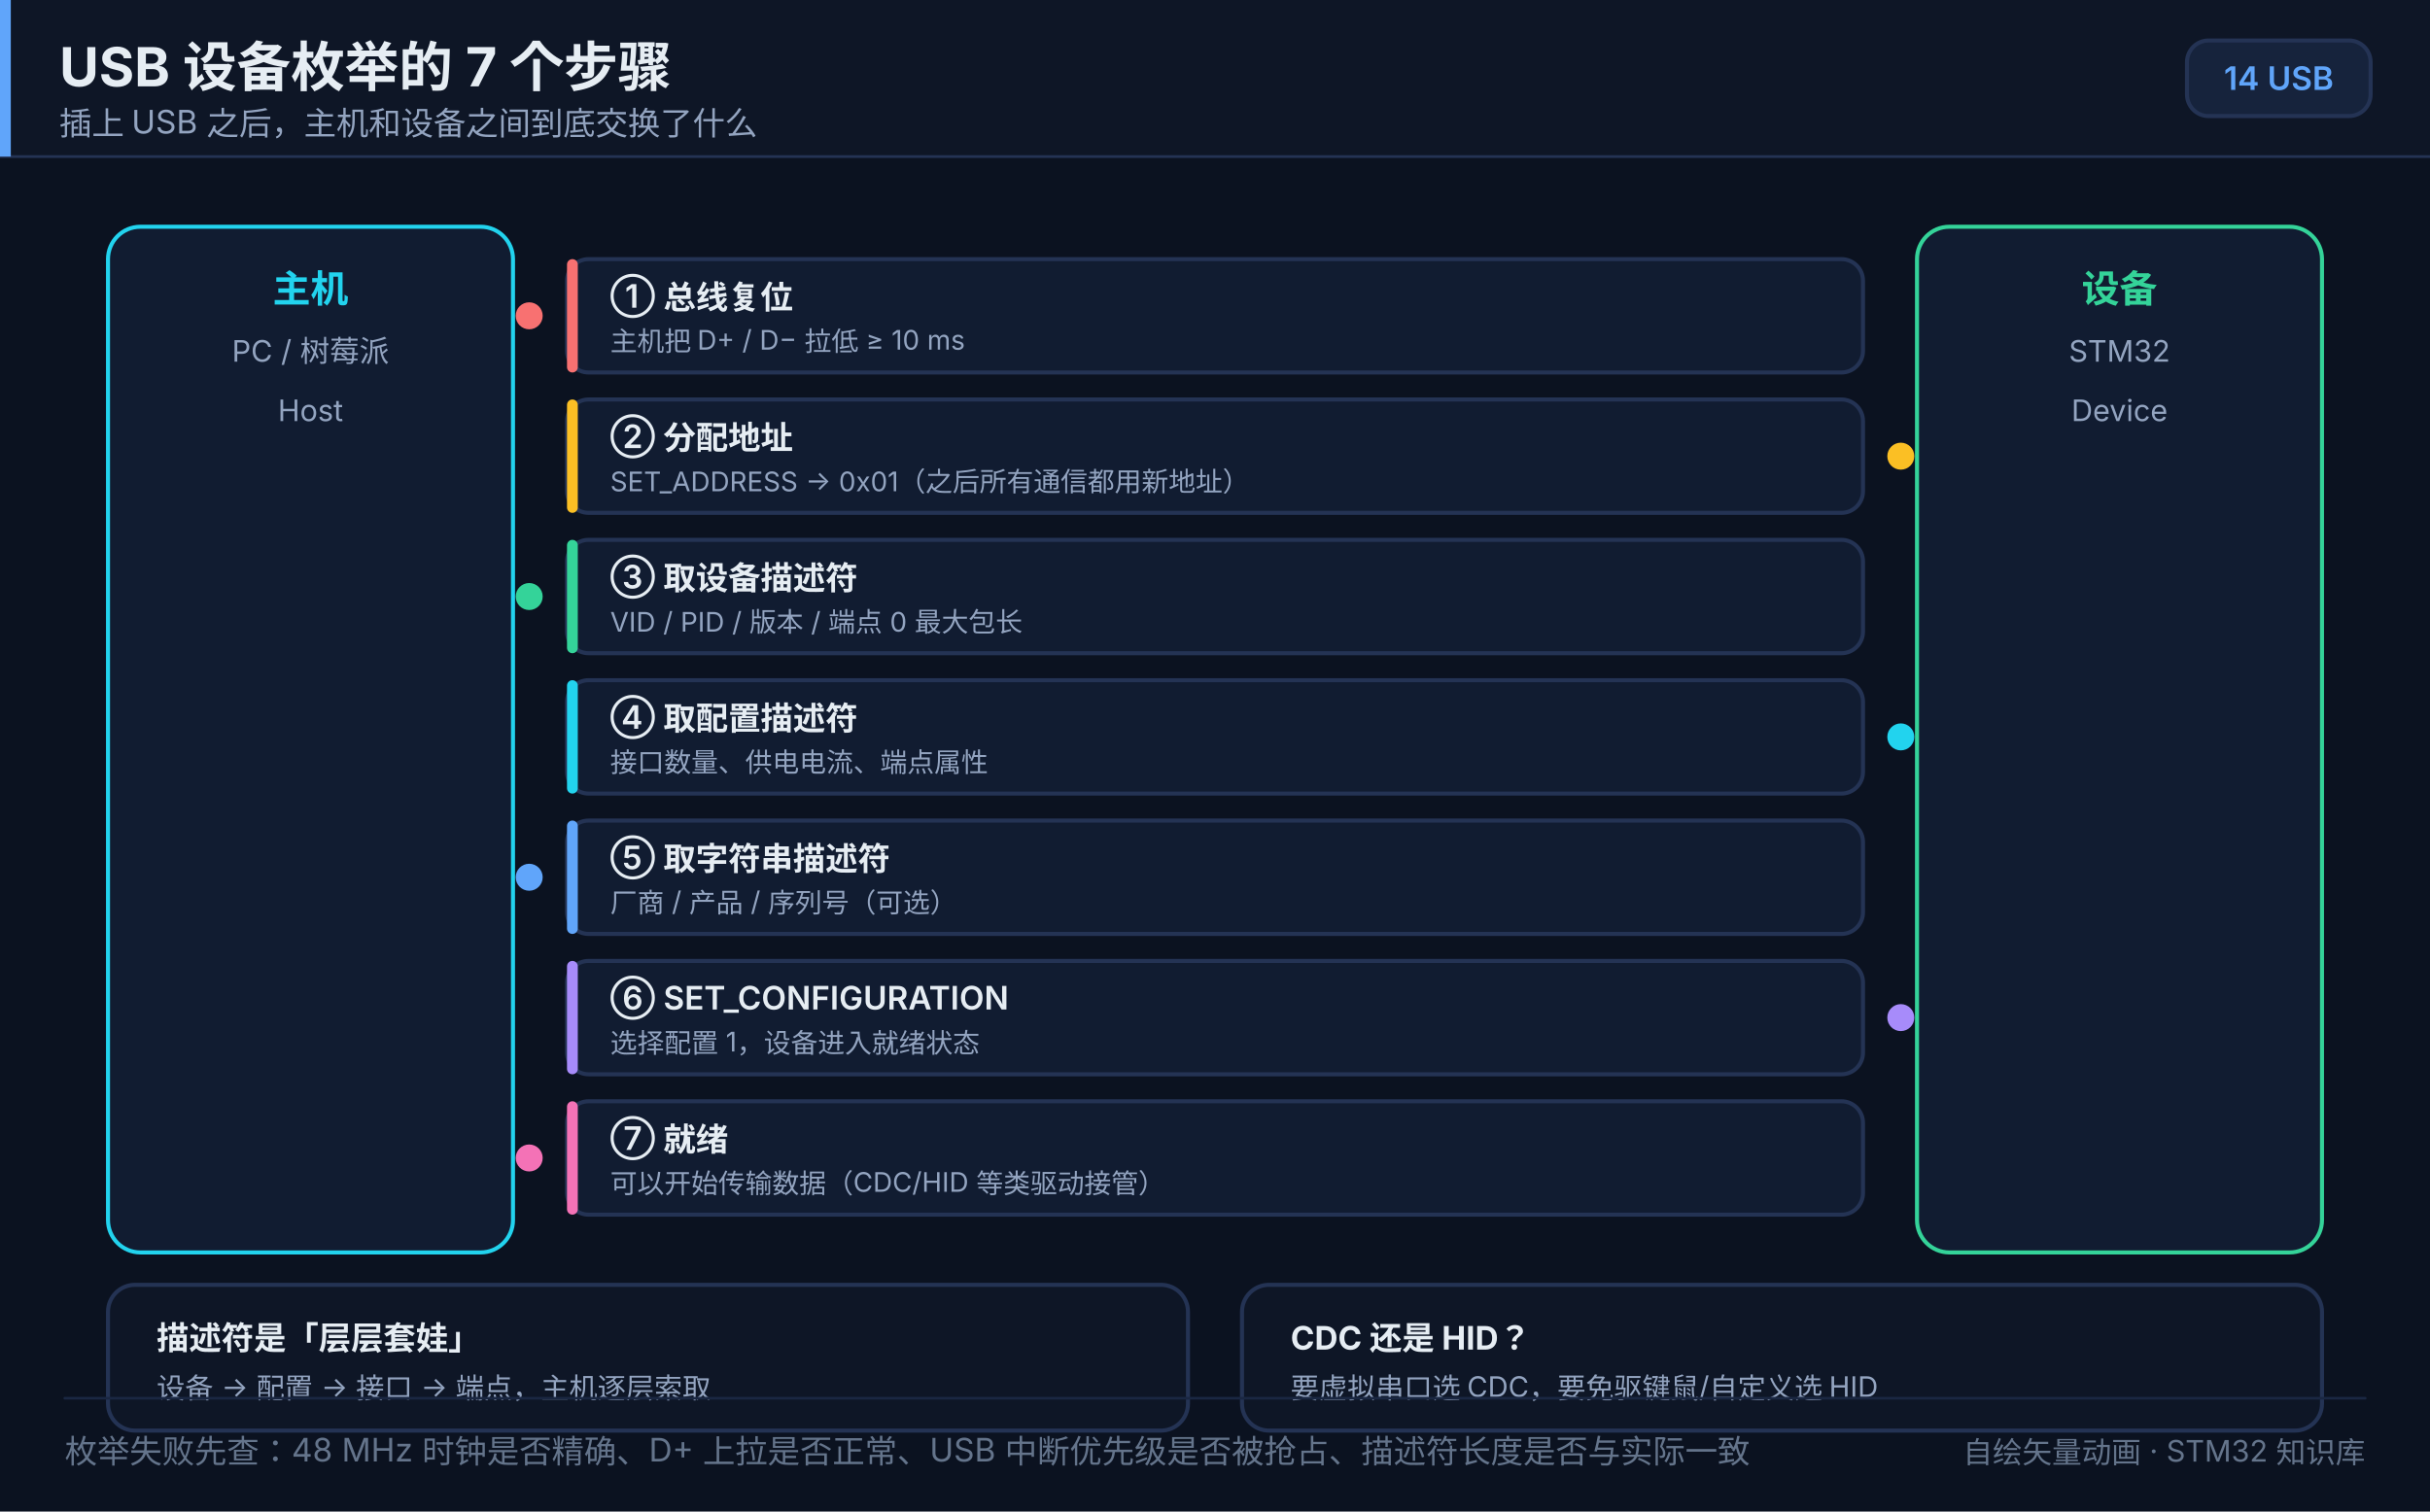
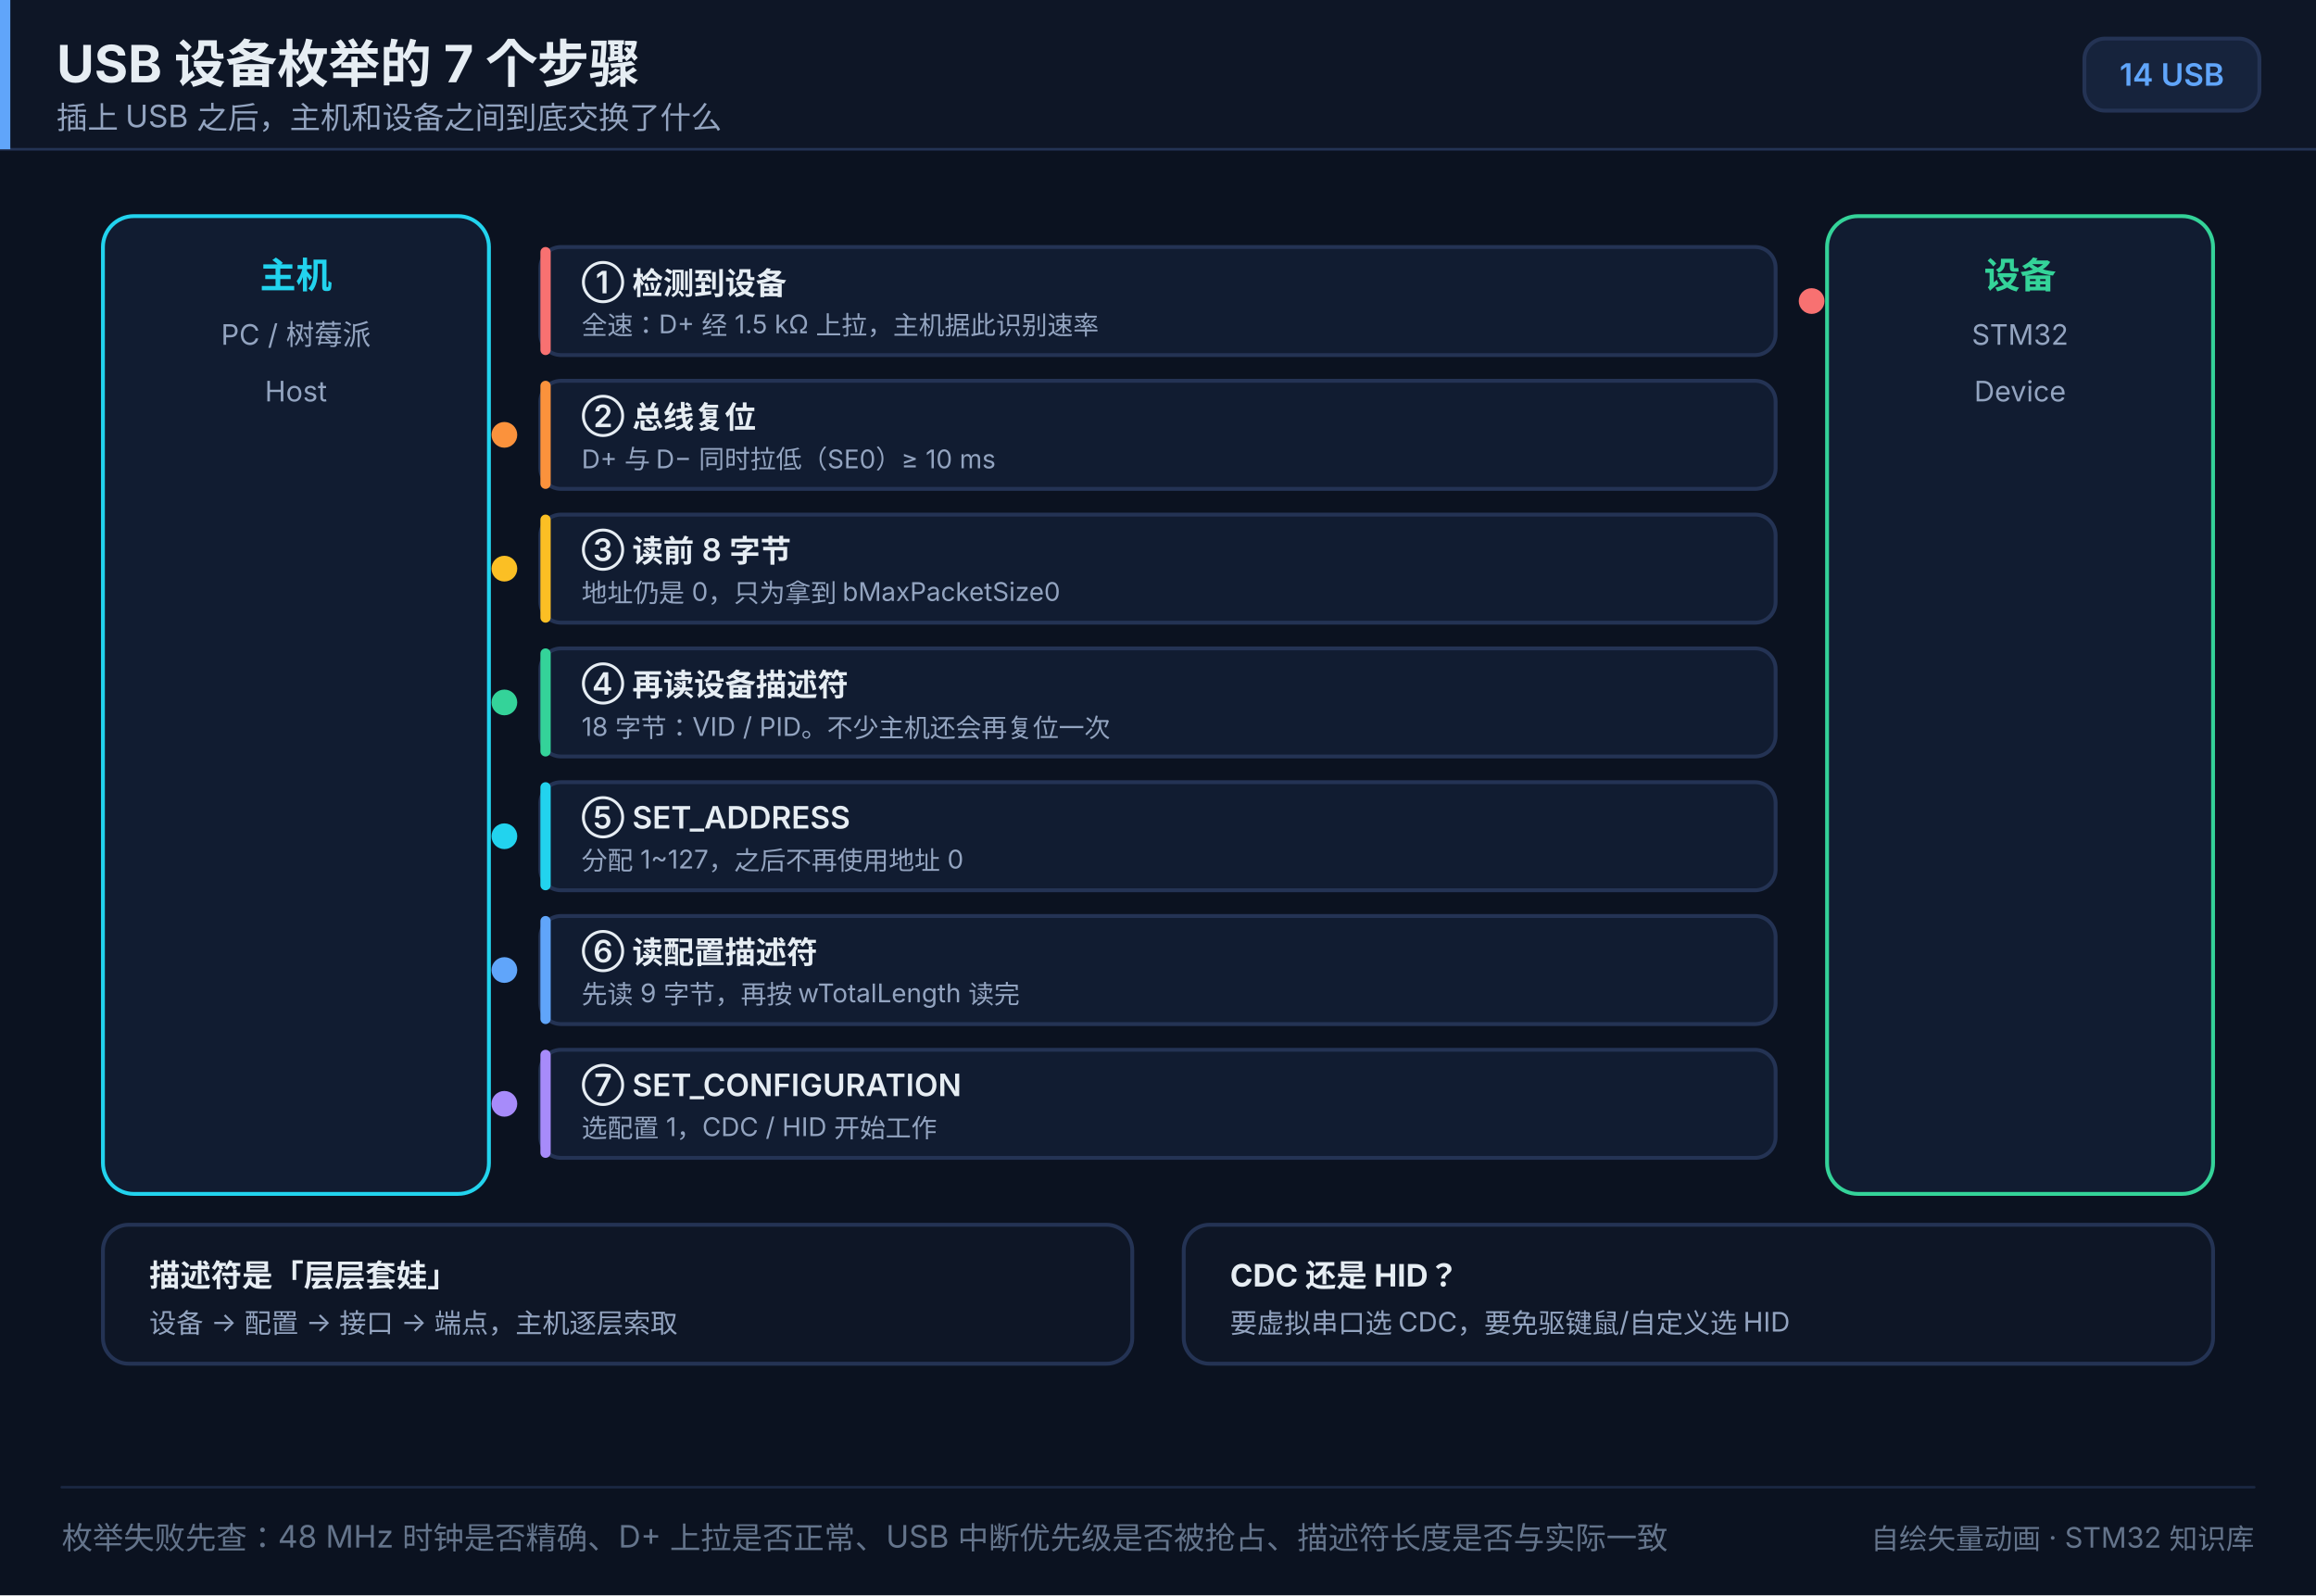
- <svg xmlns="http://www.w3.org/2000/svg" width="900" height="560" viewBox="0 0 900 560" role="img" aria-label="USB 设备枚举的 7 个步骤">
+ <svg xmlns="http://www.w3.org/2000/svg" width="900" height="620" viewBox="0 0 900 620" role="img" aria-label="USB 设备枚举的 7 个步骤">
  <style>
@keyframes p0-mv{0%,100%{opacity:.15}0%,12%{opacity:1}}.p0{animation:p0-mv 4.2s linear infinite;}
@keyframes p1-mv{0%,100%{opacity:.15}13%,25%{opacity:1}}.p1{animation:p1-mv 4.2s linear infinite;}
@keyframes p2-mv{0%,100%{opacity:.15}26%,38%{opacity:1}}.p2{animation:p2-mv 4.2s linear infinite;}
@keyframes p3-mv{0%,100%{opacity:.15}39%,51%{opacity:1}}.p3{animation:p3-mv 4.2s linear infinite;}
@keyframes p4-mv{0%,100%{opacity:.15}52%,64%{opacity:1}}.p4{animation:p4-mv 4.2s linear infinite;}
@keyframes p5-mv{0%,100%{opacity:.15}65%,77%{opacity:1}}.p5{animation:p5-mv 4.2s linear infinite;}
@keyframes p6-mv{0%,100%{opacity:.15}78%,90%{opacity:1}}.p6{animation:p6-mv 4.2s linear infinite;}
</style>
-   <rect x="0" y="0" width="900" height="560" fill="#0b1220" />
+   <rect x="0" y="0" width="900" height="620" fill="#0b1220" />
  <rect x="0" y="0" width="900" height="58" fill="#0e1626" opacity="1" />
  <line x1="0" y1="58" x2="900" y2="58" stroke="#243354" stroke-width="1" stroke-linecap="round" opacity="1" />
  <rect x="0" y="0" width="4" height="58" fill="#60a5fa" opacity="1" />
  <text x="22" y="32" font-size="20" fill="#e6edf3" text-anchor="start" opacity="1" font-family="'PingFang SC','Hiragino Sans GB','Microsoft YaHei',system-ui,-apple-system,'Segoe UI',sans-serif" font-weight="700">USB 设备枚举的 7 个步骤</text>
  <text x="22" y="50" font-size="12" fill="#93a4c0" text-anchor="start" opacity="1" font-family="'PingFang SC','Hiragino Sans GB','Microsoft YaHei',system-ui,-apple-system,'Segoe UI',sans-serif">插上 USB 之后，主机和设备之间到底交换了什么</text>
  <rect x="810" y="15" width="68" height="28" fill="#16233c" opacity="1" rx="8" stroke="#243354" stroke-width="1.5" />
  <text x="844" y="33.32" font-size="12" fill="#60a5fa" text-anchor="middle" opacity="1" font-family="'PingFang SC','Hiragino Sans GB','Microsoft YaHei',system-ui,-apple-system,'Segoe UI',sans-serif" font-weight="600">14 USB</text>
  <rect x="40" y="84" width="150" height="380" fill="#111c31" opacity="1" rx="12" stroke="#22d3ee" stroke-width="1.5" />
  <text x="115" y="112" font-size="14" fill="#22d3ee" text-anchor="middle" opacity="1" font-family="'PingFang SC','Hiragino Sans GB','Microsoft YaHei',system-ui,-apple-system,'Segoe UI',sans-serif" font-weight="700">主机</text>
  <text x="115" y="134" font-size="11" fill="#93a4c0" text-anchor="middle" opacity="1" font-family="'PingFang SC','Hiragino Sans GB','Microsoft YaHei',system-ui,-apple-system,'Segoe UI',sans-serif">PC / 树莓派</text>
  <text x="115" y="156" font-size="11" fill="#93a4c0" text-anchor="middle" opacity="1" font-family="'PingFang SC','Hiragino Sans GB','Microsoft YaHei',system-ui,-apple-system,'Segoe UI',sans-serif">Host</text>
  <rect x="710" y="84" width="150" height="380" fill="#111c31" opacity="1" rx="12" stroke="#34d399" stroke-width="1.5" />
  <text x="785" y="112" font-size="14" fill="#34d399" text-anchor="middle" opacity="1" font-family="'PingFang SC','Hiragino Sans GB','Microsoft YaHei',system-ui,-apple-system,'Segoe UI',sans-serif" font-weight="700">设备</text>
  <text x="785" y="134" font-size="11" fill="#93a4c0" text-anchor="middle" opacity="1" font-family="'PingFang SC','Hiragino Sans GB','Microsoft YaHei',system-ui,-apple-system,'Segoe UI',sans-serif">STM32</text>
  <text x="785" y="156" font-size="11" fill="#93a4c0" text-anchor="middle" opacity="1" font-family="'PingFang SC','Hiragino Sans GB','Microsoft YaHei',system-ui,-apple-system,'Segoe UI',sans-serif">Device</text>
  <rect x="210" y="96" width="480" height="42" fill="#111c31" opacity="1" rx="8" stroke="#243354" stroke-width="1.5" />
  <rect x="210" y="96" width="4" height="42" fill="#f87171" opacity="1" rx="2" />
-   <text x="226" y="114" font-size="12" fill="#e6edf3" text-anchor="start" opacity="1" font-family="'PingFang SC','Hiragino Sans GB','Microsoft YaHei',system-ui,-apple-system,'Segoe UI',sans-serif" font-weight="600">① 总线复位</text>
-   <text x="226" y="130" font-size="10" fill="#93a4c0" text-anchor="start" opacity="1" font-family="'PingFang SC','Hiragino Sans GB','Microsoft YaHei',system-ui,-apple-system,'Segoe UI',sans-serif">主机把 D+ / D− 拉低 ≥ 10 ms</text>
-   <circle cx="196" cy="117" r="5" fill="#f87171" opacity="1" class="p0" />
+   <text x="226" y="114" font-size="12" fill="#e6edf3" text-anchor="start" opacity="1" font-family="'PingFang SC','Hiragino Sans GB','Microsoft YaHei',system-ui,-apple-system,'Segoe UI',sans-serif" font-weight="600">① 检测到设备</text>
+   <text x="226" y="130" font-size="10" fill="#93a4c0" text-anchor="start" opacity="1" font-family="'PingFang SC','Hiragino Sans GB','Microsoft YaHei',system-ui,-apple-system,'Segoe UI',sans-serif">全速：D+ 经 1.5 kΩ 上拉，主机据此识别速率</text>
+   <circle cx="704" cy="117" r="5" fill="#f87171" opacity="1" class="p0" />
  <rect x="210" y="148" width="480" height="42" fill="#111c31" opacity="1" rx="8" stroke="#243354" stroke-width="1.5" />
-   <rect x="210" y="148" width="4" height="42" fill="#fbbf24" opacity="1" rx="2" />
-   <text x="226" y="166" font-size="12" fill="#e6edf3" text-anchor="start" opacity="1" font-family="'PingFang SC','Hiragino Sans GB','Microsoft YaHei',system-ui,-apple-system,'Segoe UI',sans-serif" font-weight="600">② 分配地址</text>
-   <text x="226" y="182" font-size="10" fill="#93a4c0" text-anchor="start" opacity="1" font-family="'PingFang SC','Hiragino Sans GB','Microsoft YaHei',system-ui,-apple-system,'Segoe UI',sans-serif">SET_ADDRESS → 0x01（之后所有通信都用新地址）</text>
-   <circle cx="704" cy="169" r="5" fill="#fbbf24" opacity="1" class="p1" />
+   <rect x="210" y="148" width="4" height="42" fill="#fb923c" opacity="1" rx="2" />
+   <text x="226" y="166" font-size="12" fill="#e6edf3" text-anchor="start" opacity="1" font-family="'PingFang SC','Hiragino Sans GB','Microsoft YaHei',system-ui,-apple-system,'Segoe UI',sans-serif" font-weight="600">② 总线复位</text>
+   <text x="226" y="182" font-size="10" fill="#93a4c0" text-anchor="start" opacity="1" font-family="'PingFang SC','Hiragino Sans GB','Microsoft YaHei',system-ui,-apple-system,'Segoe UI',sans-serif">D+ 与 D− 同时拉低（SE0）≥ 10 ms</text>
+   <circle cx="196" cy="169" r="5" fill="#fb923c" opacity="1" class="p1" />
  <rect x="210" y="200" width="480" height="42" fill="#111c31" opacity="1" rx="8" stroke="#243354" stroke-width="1.5" />
-   <rect x="210" y="200" width="4" height="42" fill="#34d399" opacity="1" rx="2" />
-   <text x="226" y="218" font-size="12" fill="#e6edf3" text-anchor="start" opacity="1" font-family="'PingFang SC','Hiragino Sans GB','Microsoft YaHei',system-ui,-apple-system,'Segoe UI',sans-serif" font-weight="600">③ 取设备描述符</text>
-   <text x="226" y="234" font-size="10" fill="#93a4c0" text-anchor="start" opacity="1" font-family="'PingFang SC','Hiragino Sans GB','Microsoft YaHei',system-ui,-apple-system,'Segoe UI',sans-serif">VID / PID / 版本 / 端点 0 最大包长</text>
-   <circle cx="196" cy="221" r="5" fill="#34d399" opacity="1" class="p2" />
+   <rect x="210" y="200" width="4" height="42" fill="#fbbf24" opacity="1" rx="2" />
+   <text x="226" y="218" font-size="12" fill="#e6edf3" text-anchor="start" opacity="1" font-family="'PingFang SC','Hiragino Sans GB','Microsoft YaHei',system-ui,-apple-system,'Segoe UI',sans-serif" font-weight="600">③ 读前 8 字节</text>
+   <text x="226" y="234" font-size="10" fill="#93a4c0" text-anchor="start" opacity="1" font-family="'PingFang SC','Hiragino Sans GB','Microsoft YaHei',system-ui,-apple-system,'Segoe UI',sans-serif">地址仍是 0，只为拿到 bMaxPacketSize0</text>
+   <circle cx="196" cy="221" r="5" fill="#fbbf24" opacity="1" class="p2" />
  <rect x="210" y="252" width="480" height="42" fill="#111c31" opacity="1" rx="8" stroke="#243354" stroke-width="1.5" />
-   <rect x="210" y="252" width="4" height="42" fill="#22d3ee" opacity="1" rx="2" />
-   <text x="226" y="270" font-size="12" fill="#e6edf3" text-anchor="start" opacity="1" font-family="'PingFang SC','Hiragino Sans GB','Microsoft YaHei',system-ui,-apple-system,'Segoe UI',sans-serif" font-weight="600">④ 取配置描述符</text>
-   <text x="226" y="286" font-size="10" fill="#93a4c0" text-anchor="start" opacity="1" font-family="'PingFang SC','Hiragino Sans GB','Microsoft YaHei',system-ui,-apple-system,'Segoe UI',sans-serif">接口数量、供电电流、端点属性</text>
-   <circle cx="704" cy="273" r="5" fill="#22d3ee" opacity="1" class="p3" />
+   <rect x="210" y="252" width="4" height="42" fill="#34d399" opacity="1" rx="2" />
+   <text x="226" y="270" font-size="12" fill="#e6edf3" text-anchor="start" opacity="1" font-family="'PingFang SC','Hiragino Sans GB','Microsoft YaHei',system-ui,-apple-system,'Segoe UI',sans-serif" font-weight="600">④ 再读设备描述符</text>
+   <text x="226" y="286" font-size="10" fill="#93a4c0" text-anchor="start" opacity="1" font-family="'PingFang SC','Hiragino Sans GB','Microsoft YaHei',system-ui,-apple-system,'Segoe UI',sans-serif">18 字节：VID / PID。不少主机还会再复位一次</text>
+   <circle cx="196" cy="273" r="5" fill="#34d399" opacity="1" class="p3" />
  <rect x="210" y="304" width="480" height="42" fill="#111c31" opacity="1" rx="8" stroke="#243354" stroke-width="1.5" />
-   <rect x="210" y="304" width="4" height="42" fill="#60a5fa" opacity="1" rx="2" />
-   <text x="226" y="322" font-size="12" fill="#e6edf3" text-anchor="start" opacity="1" font-family="'PingFang SC','Hiragino Sans GB','Microsoft YaHei',system-ui,-apple-system,'Segoe UI',sans-serif" font-weight="600">⑤ 取字符串描述符</text>
-   <text x="226" y="338" font-size="10" fill="#93a4c0" text-anchor="start" opacity="1" font-family="'PingFang SC','Hiragino Sans GB','Microsoft YaHei',system-ui,-apple-system,'Segoe UI',sans-serif">厂商 / 产品 / 序列号（可选）</text>
-   <circle cx="196" cy="325" r="5" fill="#60a5fa" opacity="1" class="p4" />
+   <rect x="210" y="304" width="4" height="42" fill="#22d3ee" opacity="1" rx="2" />
+   <text x="226" y="322" font-size="12" fill="#e6edf3" text-anchor="start" opacity="1" font-family="'PingFang SC','Hiragino Sans GB','Microsoft YaHei',system-ui,-apple-system,'Segoe UI',sans-serif" font-weight="600">⑤ SET_ADDRESS</text>
+   <text x="226" y="338" font-size="10" fill="#93a4c0" text-anchor="start" opacity="1" font-family="'PingFang SC','Hiragino Sans GB','Microsoft YaHei',system-ui,-apple-system,'Segoe UI',sans-serif">分配 1~127，之后不再使用地址 0</text>
+   <circle cx="196" cy="325" r="5" fill="#22d3ee" opacity="1" class="p4" />
  <rect x="210" y="356" width="480" height="42" fill="#111c31" opacity="1" rx="8" stroke="#243354" stroke-width="1.5" />
-   <rect x="210" y="356" width="4" height="42" fill="#a78bfa" opacity="1" rx="2" />
-   <text x="226" y="374" font-size="12" fill="#e6edf3" text-anchor="start" opacity="1" font-family="'PingFang SC','Hiragino Sans GB','Microsoft YaHei',system-ui,-apple-system,'Segoe UI',sans-serif" font-weight="600">⑥ SET_CONFIGURATION</text>
-   <text x="226" y="390" font-size="10" fill="#93a4c0" text-anchor="start" opacity="1" font-family="'PingFang SC','Hiragino Sans GB','Microsoft YaHei',system-ui,-apple-system,'Segoe UI',sans-serif">选择配置 1，设备进入就绪状态</text>
-   <circle cx="704" cy="377" r="5" fill="#a78bfa" opacity="1" class="p5" />
+   <rect x="210" y="356" width="4" height="42" fill="#60a5fa" opacity="1" rx="2" />
+   <text x="226" y="374" font-size="12" fill="#e6edf3" text-anchor="start" opacity="1" font-family="'PingFang SC','Hiragino Sans GB','Microsoft YaHei',system-ui,-apple-system,'Segoe UI',sans-serif" font-weight="600">⑥ 读配置描述符</text>
+   <text x="226" y="390" font-size="10" fill="#93a4c0" text-anchor="start" opacity="1" font-family="'PingFang SC','Hiragino Sans GB','Microsoft YaHei',system-ui,-apple-system,'Segoe UI',sans-serif">先读 9 字节，再按 wTotalLength 读完</text>
+   <circle cx="196" cy="377" r="5" fill="#60a5fa" opacity="1" class="p5" />
  <rect x="210" y="408" width="480" height="42" fill="#111c31" opacity="1" rx="8" stroke="#243354" stroke-width="1.5" />
-   <rect x="210" y="408" width="4" height="42" fill="#f472b6" opacity="1" rx="2" />
-   <text x="226" y="426" font-size="12" fill="#e6edf3" text-anchor="start" opacity="1" font-family="'PingFang SC','Hiragino Sans GB','Microsoft YaHei',system-ui,-apple-system,'Segoe UI',sans-serif" font-weight="600">⑦ 就绪</text>
-   <text x="226" y="442" font-size="10" fill="#93a4c0" text-anchor="start" opacity="1" font-family="'PingFang SC','Hiragino Sans GB','Microsoft YaHei',system-ui,-apple-system,'Segoe UI',sans-serif">可以开始传输数据（CDC/HID 等类驱动接管）</text>
-   <circle cx="196" cy="429" r="5" fill="#f472b6" opacity="1" class="p6" />
+   <rect x="210" y="408" width="4" height="42" fill="#a78bfa" opacity="1" rx="2" />
+   <text x="226" y="426" font-size="12" fill="#e6edf3" text-anchor="start" opacity="1" font-family="'PingFang SC','Hiragino Sans GB','Microsoft YaHei',system-ui,-apple-system,'Segoe UI',sans-serif" font-weight="600">⑦ SET_CONFIGURATION</text>
+   <text x="226" y="442" font-size="10" fill="#93a4c0" text-anchor="start" opacity="1" font-family="'PingFang SC','Hiragino Sans GB','Microsoft YaHei',system-ui,-apple-system,'Segoe UI',sans-serif">选配置 1，CDC / HID 开始工作</text>
+   <circle cx="196" cy="429" r="5" fill="#a78bfa" opacity="1" class="p6" />
  <rect x="40" y="476" width="400" height="54" fill="#0e1626" opacity="1" rx="10" stroke="#243354" stroke-width="1.5" />
  <text x="58" y="500" font-size="12" fill="#e6edf3" text-anchor="start" opacity="1" font-family="'PingFang SC','Hiragino Sans GB','Microsoft YaHei',system-ui,-apple-system,'Segoe UI',sans-serif" font-weight="700">描述符是「层层套娃」</text>
  <text x="58" y="518" font-size="10.5" fill="#93a4c0" text-anchor="start" opacity="1" font-family="'PingFang SC','Hiragino Sans GB','Microsoft YaHei',system-ui,-apple-system,'Segoe UI',sans-serif">设备 → 配置 → 接口 → 端点，主机逐层索取</text>
  <rect x="460" y="476" width="400" height="54" fill="#0e1626" opacity="1" rx="10" stroke="#243354" stroke-width="1.5" />
  <text x="478" y="500" font-size="12" fill="#e6edf3" text-anchor="start" opacity="1" font-family="'PingFang SC','Hiragino Sans GB','Microsoft YaHei',system-ui,-apple-system,'Segoe UI',sans-serif" font-weight="700">CDC 还是 HID？</text>
  <text x="478" y="518" font-size="10.5" fill="#93a4c0" text-anchor="start" opacity="1" font-family="'PingFang SC','Hiragino Sans GB','Microsoft YaHei',system-ui,-apple-system,'Segoe UI',sans-serif">要虚拟串口选 CDC，要免驱键鼠/自定义选 HID</text>
-   <line x1="24" y1="518" x2="876" y2="518" stroke="#1a2742" stroke-width="1" stroke-linecap="round" opacity="1" />
-   <text x="24" y="542" font-size="12" fill="#64748b" text-anchor="start" opacity="1" font-family="'PingFang SC','Hiragino Sans GB','Microsoft YaHei',system-ui,-apple-system,'Segoe UI',sans-serif">枚举失败先查：48 MHz 时钟是否精确、D+ 上拉是否正常、USB 中断优先级是否被抢占、描述符长度是否与实际一致</text>
-   <text x="876" y="542" font-size="11" fill="#64748b" text-anchor="end" opacity="1" font-family="'PingFang SC','Hiragino Sans GB','Microsoft YaHei',system-ui,-apple-system,'Segoe UI',sans-serif">自绘矢量动画 · STM32 知识库</text>
+   <line x1="24" y1="578" x2="876" y2="578" stroke="#1a2742" stroke-width="1" stroke-linecap="round" opacity="1" />
+   <text x="24" y="602" font-size="12" fill="#64748b" text-anchor="start" opacity="1" font-family="'PingFang SC','Hiragino Sans GB','Microsoft YaHei',system-ui,-apple-system,'Segoe UI',sans-serif">枚举失败先查：48 MHz 时钟是否精确、D+ 上拉是否正常、USB 中断优先级是否被抢占、描述符长度是否与实际一致</text>
+   <text x="876" y="602" font-size="11" fill="#64748b" text-anchor="end" opacity="1" font-family="'PingFang SC','Hiragino Sans GB','Microsoft YaHei',system-ui,-apple-system,'Segoe UI',sans-serif">自绘矢量动画 · STM32 知识库</text>
</svg>
